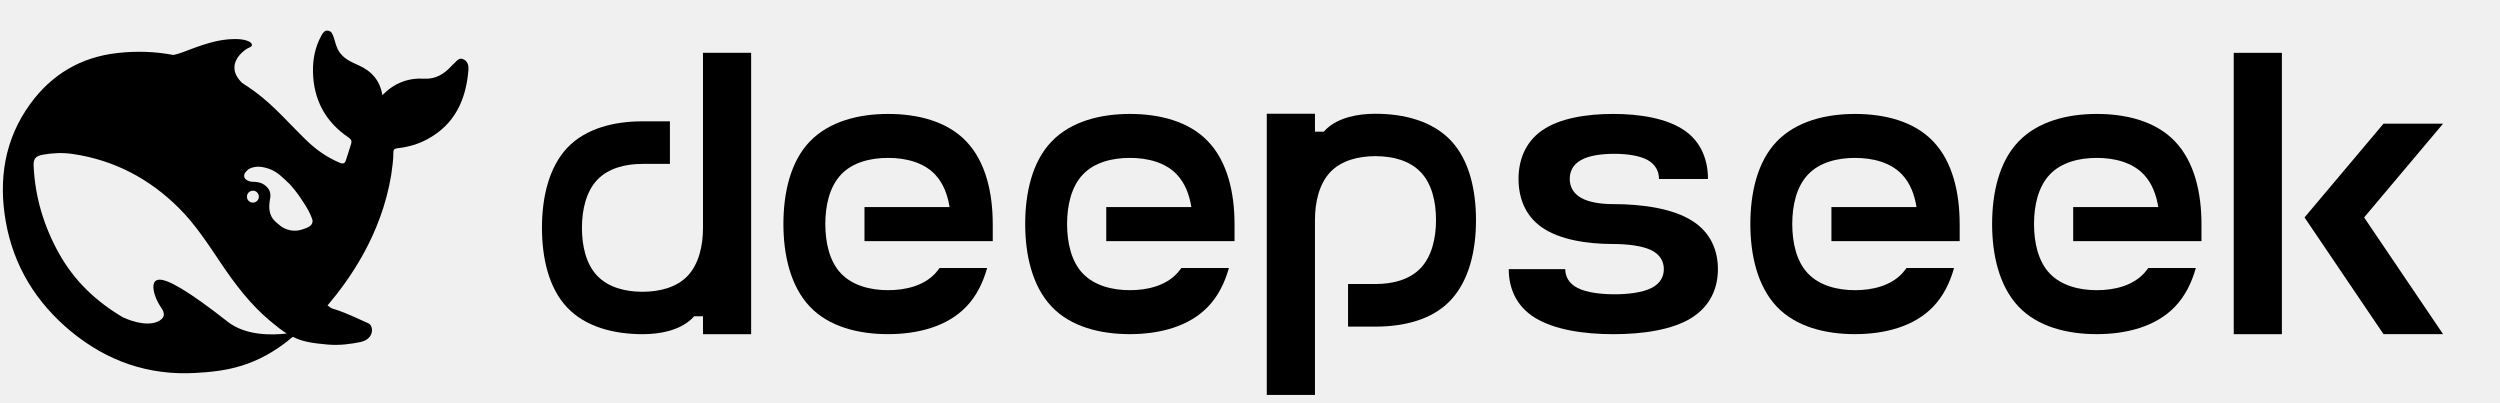
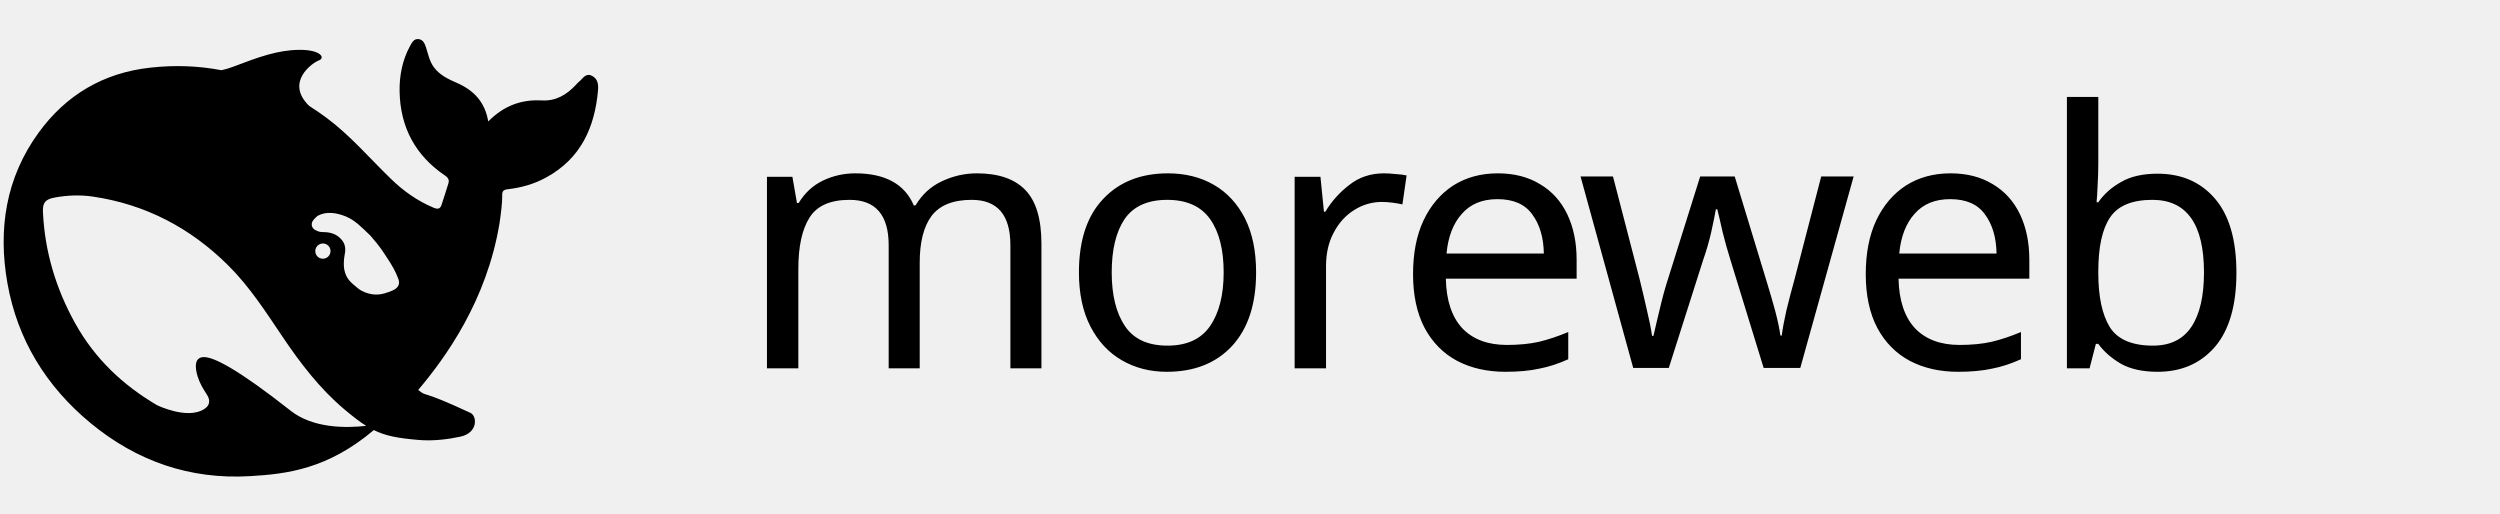
- <svg xmlns="http://www.w3.org/2000/svg" width="143" height="23" viewBox="0 0 143 23" fill="none">
-   <path d="M78.678 18.681H77.108V16.246H78.678C79.651 16.246 80.634 16.004 81.267 15.33C81.901 14.656 82.14 13.622 82.14 12.589C82.14 11.556 81.911 10.522 81.267 9.849C80.625 9.175 79.651 8.932 78.678 8.932C77.706 8.932 76.723 9.175 76.088 9.849C75.455 10.523 75.216 11.556 75.216 12.589V22.59H72.46V6.507H75.216V7.531H75.721C75.776 7.468 75.83 7.414 75.886 7.361C76.575 6.731 77.631 6.507 78.668 6.507C80.294 6.507 81.919 6.911 82.985 8.035C84.05 9.158 84.427 10.883 84.427 12.599C84.427 14.316 84.04 16.032 82.985 17.164C81.929 18.296 80.294 18.682 78.678 18.682V18.681Z" fill="currentColor" />
-   <path d="M36.749 6.94H38.319V9.375H36.749C35.775 9.375 34.793 9.618 34.159 10.291C33.526 10.965 33.287 11.999 33.287 13.032C33.287 14.065 33.517 15.099 34.159 15.773C34.802 16.446 35.775 16.689 36.749 16.689C37.722 16.689 38.705 16.446 39.339 15.773C39.972 15.099 40.211 14.065 40.211 13.032V3.022H42.965V19.115H40.211V18.091H39.706C39.65 18.153 39.596 18.208 39.54 18.261C38.851 18.89 37.795 19.115 36.758 19.115C35.132 19.115 33.507 18.711 32.442 17.588C31.377 16.465 31 14.739 31 13.023C31 11.307 31.386 9.591 32.442 8.459C33.507 7.336 35.132 6.94 36.749 6.94Z" fill="currentColor" />
-   <path d="M56.785 12.815V13.794H49.448V11.845H54.315C54.205 11.135 53.948 10.47 53.489 9.984C52.828 9.284 51.808 9.032 50.798 9.032C49.789 9.032 48.769 9.284 48.108 9.984C47.447 10.685 47.208 11.755 47.208 12.815C47.208 13.876 47.446 14.954 48.108 15.645C48.769 16.337 49.788 16.598 50.798 16.598C51.809 16.598 52.828 16.346 53.489 15.645C53.58 15.546 53.663 15.438 53.746 15.331H56.464C56.226 16.175 55.849 16.939 55.28 17.532C54.178 18.691 52.479 19.113 50.798 19.113C49.117 19.113 47.419 18.7 46.317 17.532C45.215 16.364 44.811 14.585 44.811 12.815C44.811 11.045 45.206 9.257 46.317 8.098C47.428 6.939 49.117 6.517 50.798 6.517C52.479 6.517 54.178 6.93 55.28 8.098C56.39 9.266 56.785 11.045 56.785 12.815V12.815Z" fill="currentColor" />
-   <path d="M70.615 12.815V13.794H63.278V11.845H68.145C68.034 11.135 67.778 10.47 67.318 9.984C66.657 9.284 65.638 9.032 64.628 9.032C63.618 9.032 62.598 9.284 61.937 9.984C61.276 10.685 61.037 11.755 61.037 12.815C61.037 13.876 61.276 14.954 61.937 15.645C62.598 16.337 63.618 16.598 64.628 16.598C65.638 16.598 66.657 16.346 67.318 15.645C67.41 15.546 67.493 15.438 67.575 15.331H70.294C70.055 16.175 69.678 16.939 69.109 17.532C68.007 18.691 66.308 19.113 64.628 19.113C62.948 19.113 61.248 18.7 60.147 17.532C59.045 16.364 58.641 14.585 58.641 12.815C58.641 11.045 59.036 9.257 60.147 8.098C61.258 6.939 62.947 6.517 64.628 6.517C66.309 6.517 68.007 6.93 69.109 8.098C70.22 9.266 70.615 11.045 70.615 12.815V12.815Z" fill="currentColor" />
-   <path d="M92.278 19.115C93.959 19.115 95.657 18.872 96.759 18.18C97.861 17.489 98.265 16.437 98.265 15.395C98.265 14.353 97.87 13.292 96.759 12.609C95.657 11.927 93.958 11.675 92.278 11.675C91.561 11.675 90.9 11.576 90.432 11.315C89.964 11.045 89.789 10.641 89.789 10.237C89.789 9.832 89.955 9.419 90.432 9.158C90.9 8.889 91.626 8.799 92.342 8.799C93.058 8.799 93.783 8.898 94.253 9.158C94.721 9.428 94.895 9.832 94.895 10.237H97.696C97.696 9.194 97.338 8.134 96.338 7.451C95.337 6.769 93.803 6.517 92.279 6.517C90.754 6.517 89.221 6.759 88.22 7.451C87.219 8.143 86.86 9.194 86.86 10.237C86.86 11.28 87.218 12.339 88.22 13.022C89.221 13.705 90.754 13.957 92.279 13.957C93.068 13.957 93.941 14.056 94.464 14.316C94.988 14.577 95.171 14.99 95.171 15.395C95.171 15.799 94.988 16.212 94.464 16.473C93.941 16.734 93.142 16.833 92.352 16.833C91.563 16.833 90.754 16.734 90.24 16.473C89.726 16.213 89.532 15.799 89.532 15.395H86.3C86.3 16.438 86.694 17.497 87.806 18.18C88.917 18.863 90.598 19.115 92.279 19.115H92.278Z" fill="currentColor" />
-   <path d="M112.094 12.815V13.794H104.757V11.845H109.624C109.514 11.135 109.257 10.47 108.798 9.984C108.136 9.284 107.117 9.032 106.106 9.032C105.095 9.032 104.077 9.284 103.416 9.984C102.755 10.685 102.517 11.755 102.517 12.815C102.517 13.876 102.755 14.954 103.416 15.645C104.077 16.337 105.097 16.598 106.106 16.598C107.116 16.598 108.136 16.346 108.798 15.645C108.889 15.546 108.972 15.438 109.054 15.331H111.772C111.533 16.175 111.157 16.939 110.588 17.532C109.486 18.691 107.787 19.113 106.106 19.113C104.425 19.113 102.727 18.7 101.625 17.532C100.524 16.364 100.12 14.585 100.12 12.815C100.12 11.045 100.515 9.257 101.625 8.098C102.737 6.939 104.427 6.517 106.106 6.517C107.786 6.517 109.486 6.93 110.588 8.098C111.699 9.266 112.093 11.045 112.093 12.815L112.094 12.815Z" fill="currentColor" />
-   <path d="M125.924 12.815V13.794H118.586V11.845H123.453C123.344 11.135 123.086 10.47 122.627 9.984C121.966 9.284 120.947 9.032 119.936 9.032C118.926 9.032 117.907 9.284 117.246 9.984C116.585 10.685 116.346 11.755 116.346 12.815C116.346 13.876 116.585 14.954 117.246 15.645C117.907 16.337 118.927 16.598 119.936 16.598C120.946 16.598 121.966 16.346 122.627 15.645C122.719 15.546 122.801 15.438 122.884 15.331H125.602C125.363 16.175 124.987 16.939 124.418 17.532C123.316 18.691 121.617 19.113 119.936 19.113C118.256 19.113 116.558 18.7 115.456 17.532C114.354 16.364 113.949 14.585 113.949 12.815C113.949 11.045 114.344 9.257 115.456 8.098C116.566 6.939 118.256 6.517 119.936 6.517C121.617 6.517 123.315 6.93 124.418 8.098C125.529 9.266 125.924 11.045 125.924 12.815V12.815Z" fill="currentColor" />
-   <path d="M130.524 3.022H127.77V19.115H130.524V3.022Z" fill="currentColor" />
-   <path d="M135.227 12.437L139.744 19.114H136.337L131.819 12.437L136.337 7.073H139.744L135.227 12.437Z" fill="currentColor" />
+ <svg xmlns="http://www.w3.org/2000/svg" width="112" height="23" viewBox="0 0 112 23" fill="none">
+   <text x="33" y="16.5" font-family="'Poppins-thin', 'Poppins', sans-serif" font-weight="100" font-size="16" letter-spacing="-0.5px" fill="currentColor">moreweb</text>
  <g clip-path="url(#dsh-wordmark-clip)">
    <path d="M26.517 3.395C26.235 3.257 26.114 3.52 25.949 3.653C25.892 3.697 25.845 3.753 25.797 3.805C25.385 4.245 24.903 4.534 24.274 4.5C23.354 4.448 22.568 4.737 21.873 5.441C21.726 4.573 21.235 4.055 20.489 3.723C20.099 3.551 19.703 3.377 19.43 3.002C19.239 2.735 19.186 2.437 19.091 2.143C19.03 1.966 18.97 1.785 18.766 1.754C18.544 1.72 18.457 1.905 18.37 2.061C18.023 2.695 17.889 3.395 17.902 4.103C17.932 5.697 18.605 6.966 19.942 7.868C20.094 7.972 20.133 8.075 20.085 8.227C19.994 8.538 19.886 8.84 19.79 9.151C19.729 9.349 19.638 9.393 19.426 9.306C18.692 8.999 18.058 8.546 17.498 7.998C16.548 7.078 15.688 6.063 14.616 5.269C14.364 5.083 14.113 4.91 13.852 4.746C12.758 3.684 13.995 2.812 14.282 2.708C14.581 2.6 14.386 2.229 13.418 2.233C12.45 2.237 11.565 2.562 10.436 2.993C10.271 3.058 10.097 3.105 9.92 3.145C8.895 2.95 7.832 2.907 6.721 3.032C4.629 3.265 2.958 4.254 1.73 5.943C0.254 7.972 -0.093 10.278 0.332 12.682C0.778 15.217 2.072 17.315 4.06 18.956C6.122 20.657 8.496 21.491 11.205 21.331C12.85 21.236 14.681 21.015 16.747 19.267C17.268 19.526 17.815 19.63 18.722 19.707C19.421 19.772 20.093 19.673 20.614 19.565C21.43 19.392 21.374 18.637 21.079 18.498C18.687 17.384 19.212 17.837 18.735 17.471C19.95 16.033 21.806 13.478 22.379 9.998C22.435 9.614 22.507 9.073 22.499 8.762C22.494 8.572 22.538 8.499 22.755 8.477C23.354 8.408 23.935 8.244 24.469 7.95C26.019 7.104 26.644 5.713 26.791 4.047C26.813 3.792 26.787 3.529 26.517 3.395ZM13.014 18.395C10.696 16.572 9.572 15.973 9.108 15.998C8.674 16.024 8.752 16.521 8.848 16.845C8.948 17.165 9.078 17.385 9.26 17.666C9.386 17.851 9.473 18.127 9.134 18.335C8.388 18.797 7.09 18.18 7.029 18.149C5.518 17.259 4.256 16.085 3.365 14.479C2.506 12.934 2.007 11.275 1.924 9.505C1.903 9.078 2.029 8.927 2.454 8.849C3.014 8.746 3.591 8.724 4.151 8.806C6.517 9.152 8.53 10.209 10.219 11.885C11.182 12.839 11.911 13.979 12.662 15.093C13.461 16.276 14.32 17.403 15.414 18.327C15.801 18.651 16.109 18.897 16.404 19.078C15.514 19.178 14.03 19.199 13.014 18.396V18.395ZM14.125 11.249C14.125 11.059 14.277 10.908 14.468 10.908C14.511 10.908 14.55 10.916 14.585 10.929C14.633 10.946 14.677 10.972 14.711 11.011C14.772 11.072 14.807 11.158 14.807 11.249C14.807 11.439 14.655 11.59 14.464 11.59C14.273 11.59 14.125 11.439 14.125 11.249ZM17.576 13.019C17.355 13.11 17.133 13.187 16.92 13.196C16.59 13.213 16.23 13.079 16.035 12.915C15.731 12.661 15.514 12.518 15.423 12.073C15.384 11.884 15.406 11.59 15.44 11.421C15.518 11.059 15.432 10.826 15.176 10.614C14.968 10.441 14.703 10.394 14.412 10.394C14.303 10.394 14.203 10.346 14.129 10.308C14.008 10.247 13.908 10.096 14.003 9.91C14.034 9.85 14.181 9.703 14.216 9.677C14.611 9.453 15.066 9.526 15.488 9.695C15.878 9.854 16.174 10.148 16.599 10.562C17.033 11.063 17.111 11.201 17.358 11.577C17.554 11.871 17.732 12.173 17.854 12.518C17.927 12.734 17.832 12.911 17.576 13.019Z" fill="currentColor" />
  </g>
  <defs>
    <clipPath id="dsh-wordmark-clip">
      <rect width="26.634" height="19.6" fill="white" transform="translate(0.163086 1.75)" />
    </clipPath>
  </defs>
</svg>
